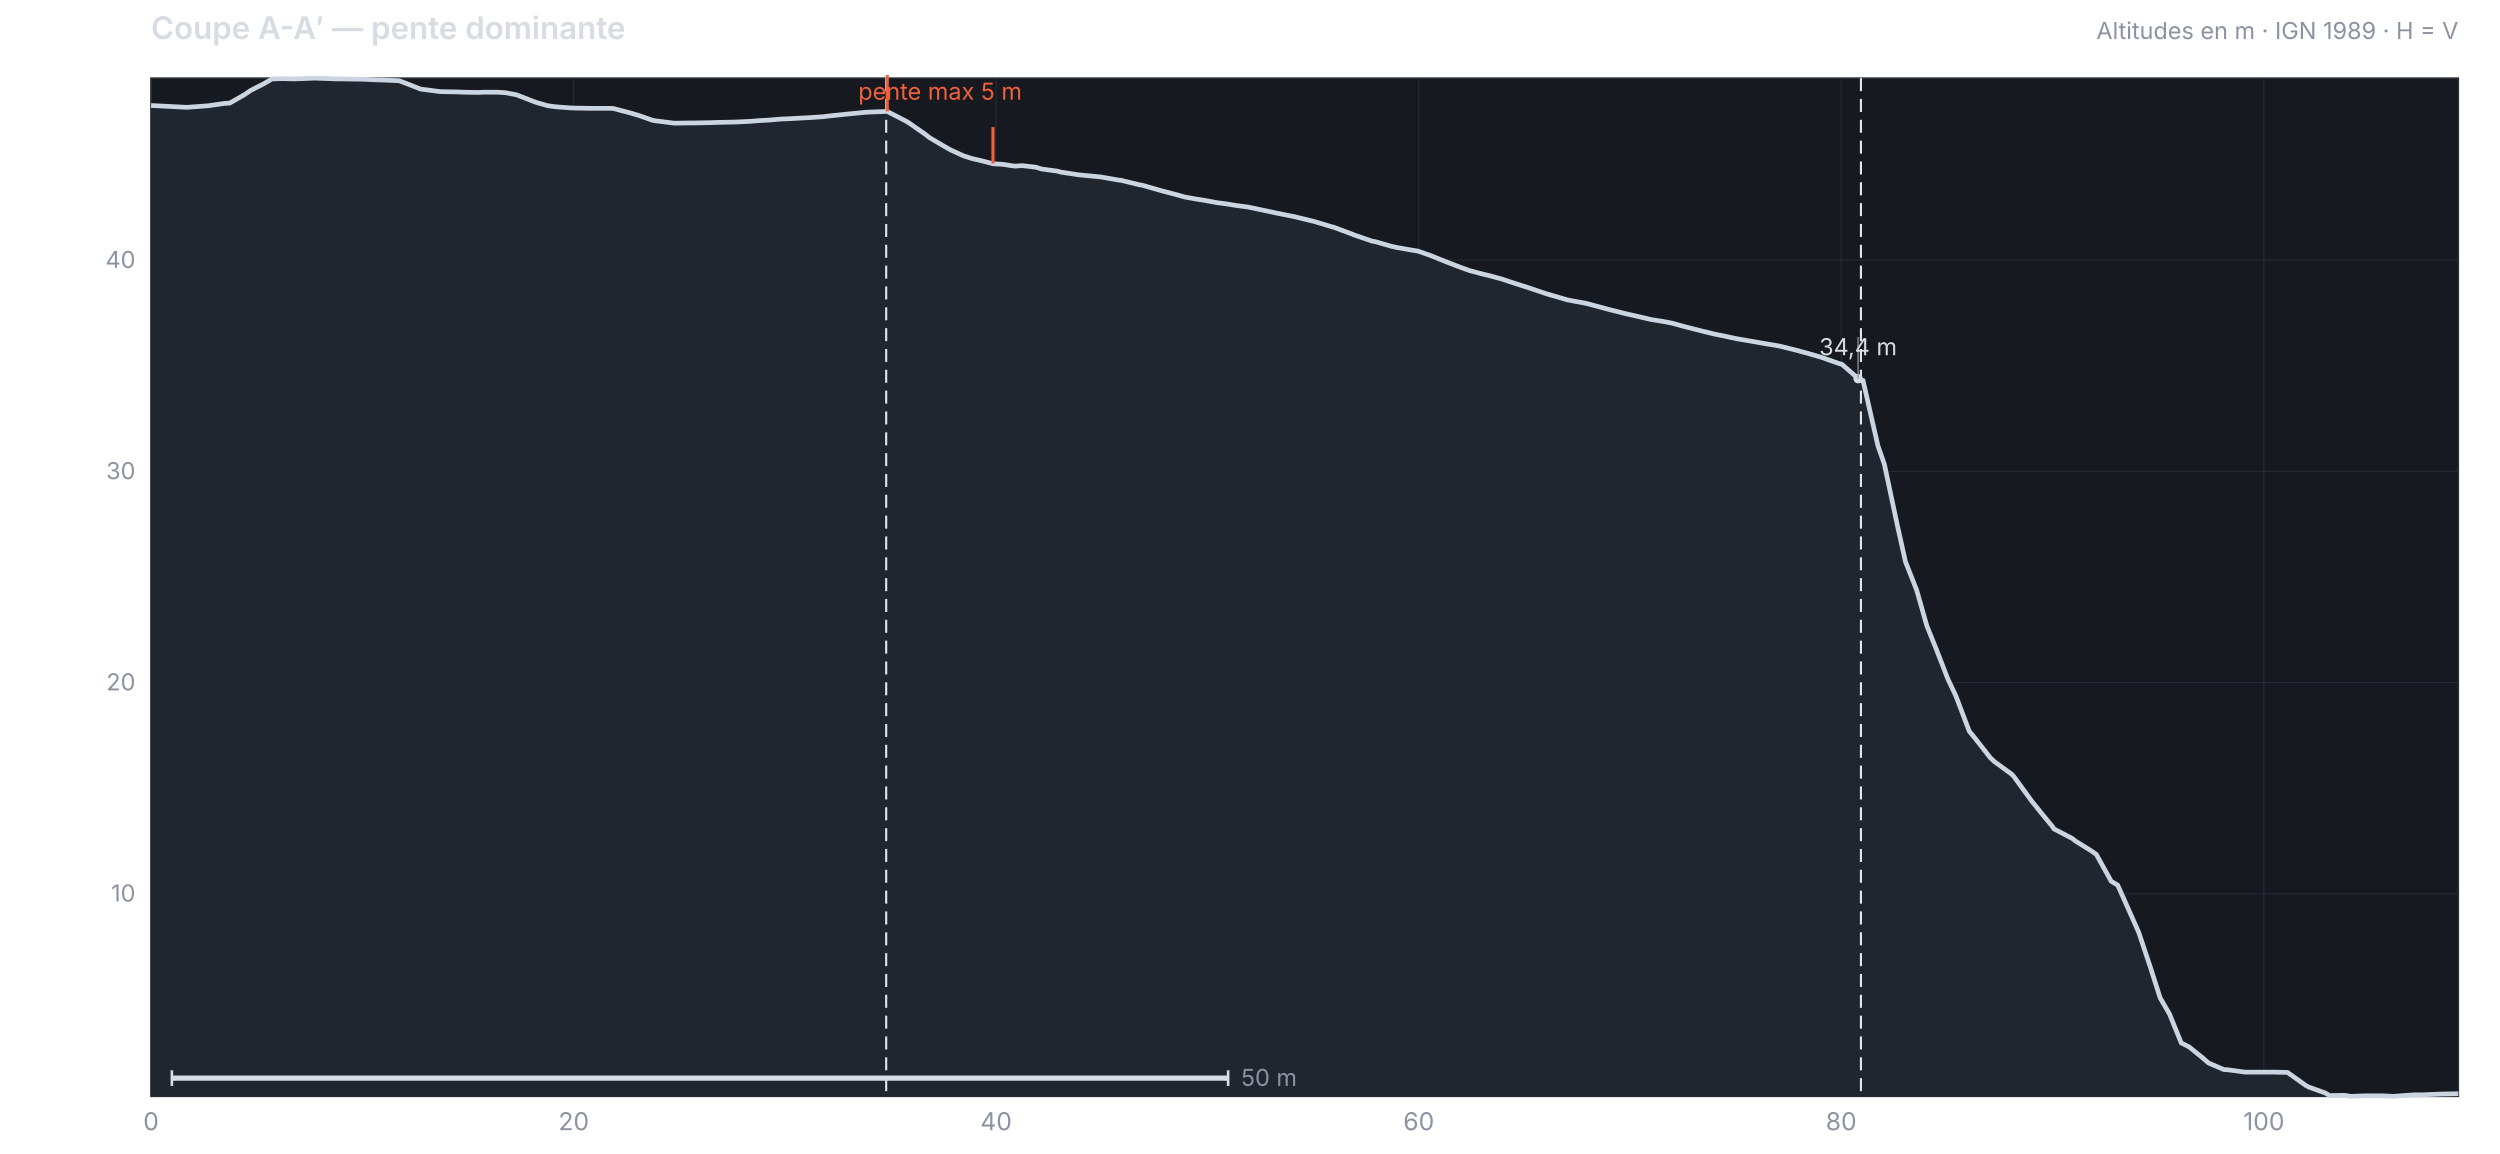
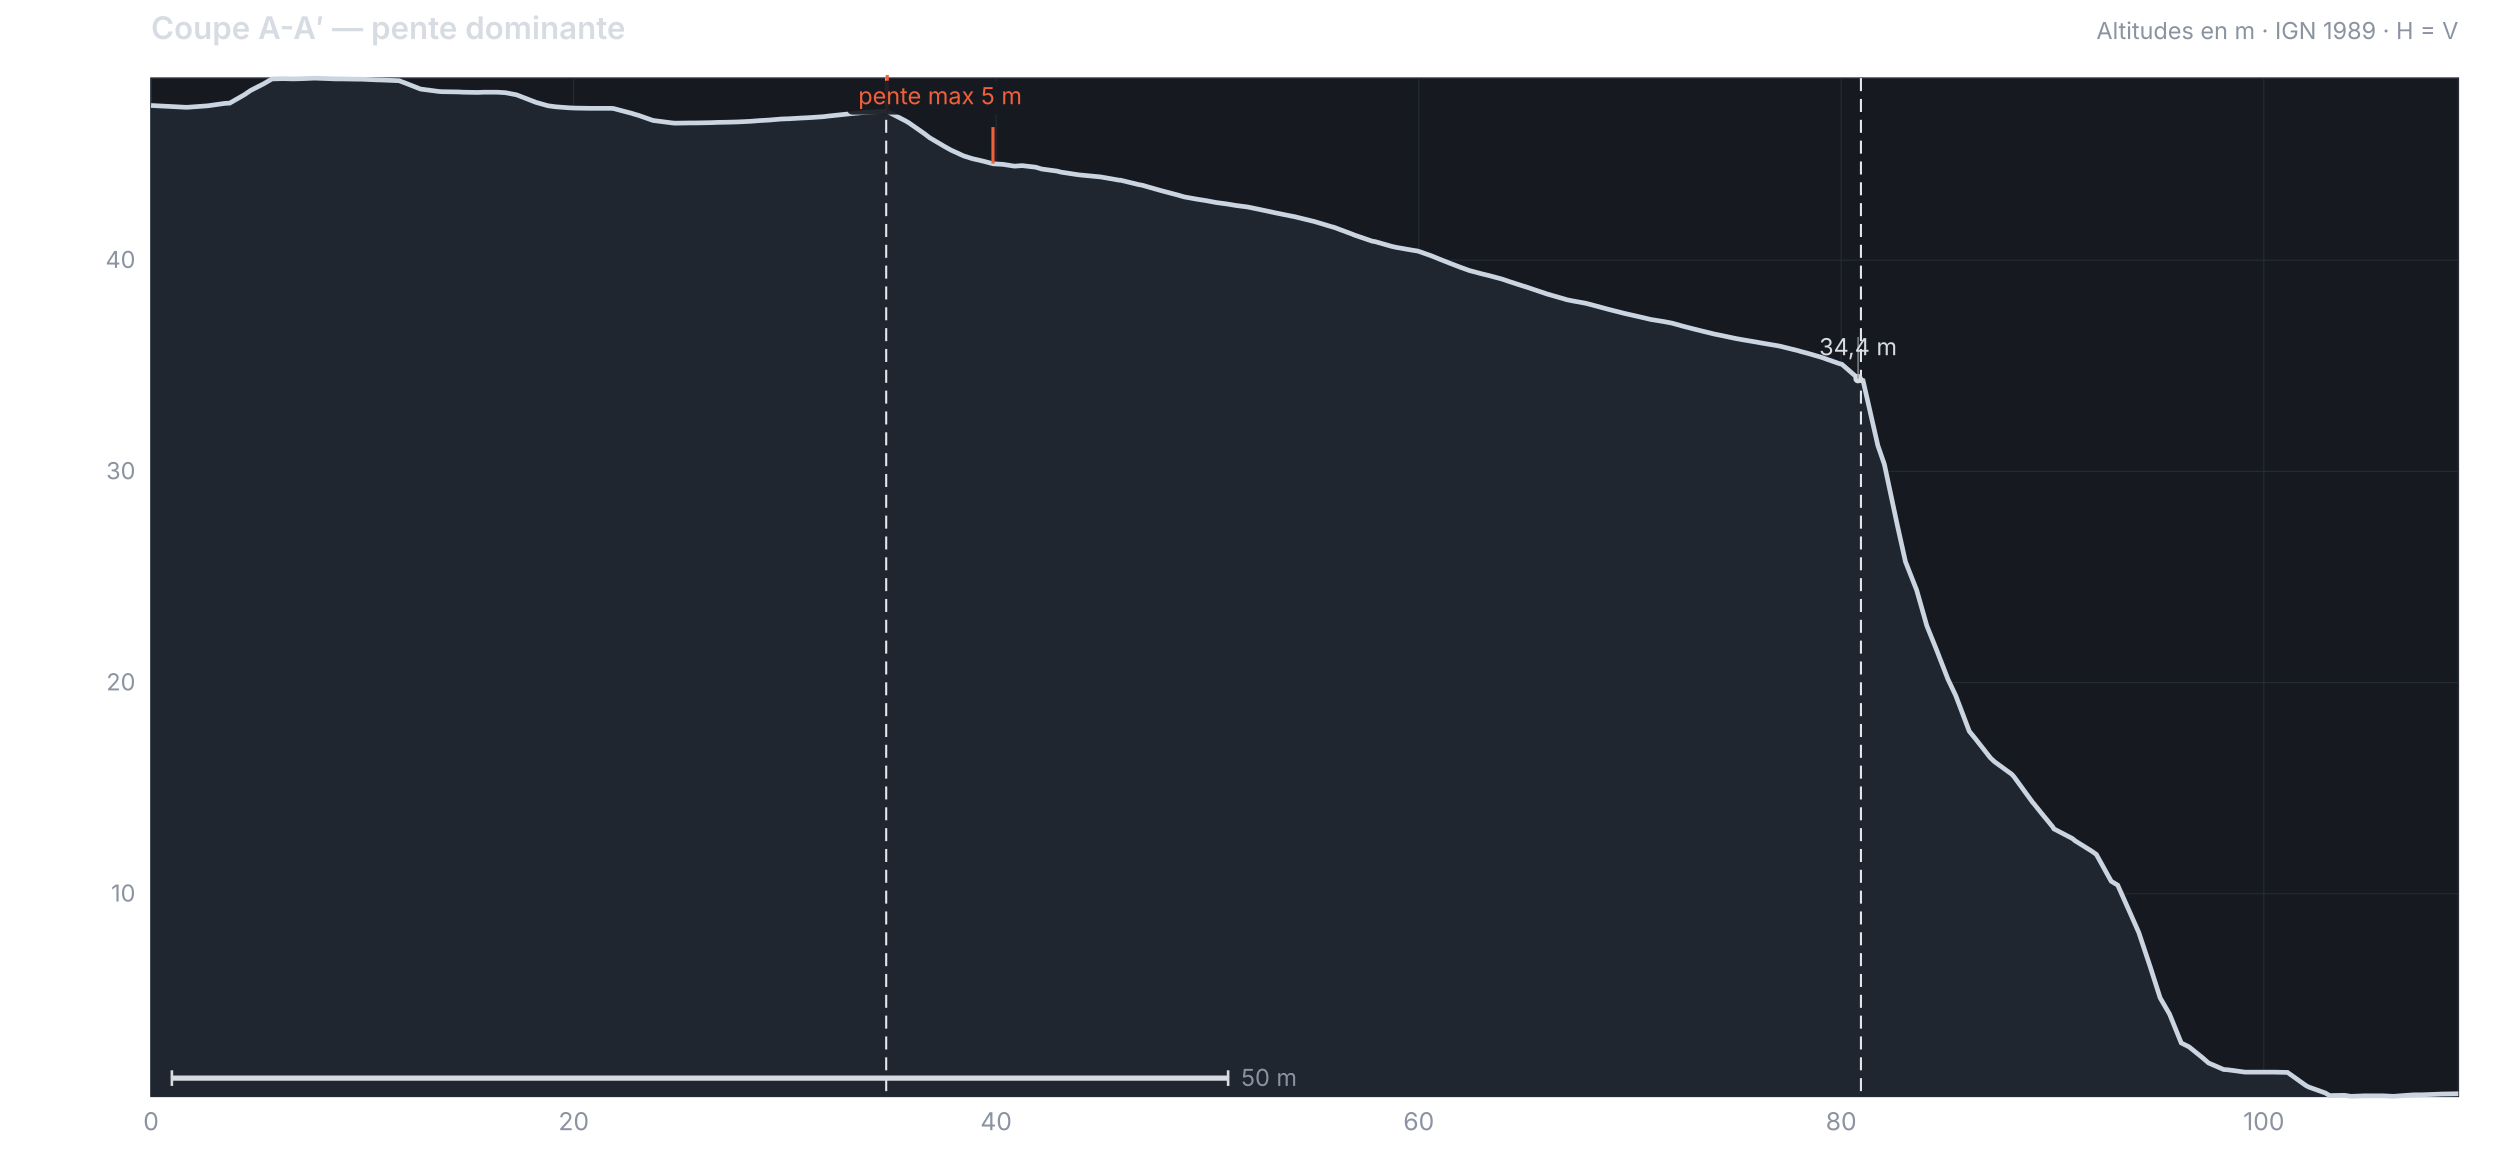
<svg xmlns="http://www.w3.org/2000/svg" viewBox="0 0 960 443" width="960" height="443" role="img" aria-label="Coupe A-A′ — pente dominante" font-family="Inter, Helvetica, Arial, sans-serif" data-plot-x0="58.0" data-plot-x1="944.0" style="background:#0f1115">
  <text x="58" y="15" font-size="12" font-weight="600" fill="#d7dce3">Coupe A-A′ — pente dominante</text>
  <text x="944" y="15" text-anchor="end" font-size="9" fill="#8b93a1">Altitudes en m · IGN 1989 · H = V</text>
  <rect x="58.0" y="30" width="886.0" height="391.0" fill="#161a20" stroke="#262c35" stroke-width="0.6" />
  <line x1="58.0" y1="30" x2="58.0" y2="421.0" stroke="#262c35" stroke-width="0.4" />
  <text x="58.0" y="434.0" text-anchor="middle" font-size="9.5" fill="#8b93a1">0</text>
  <line x1="220.3" y1="30" x2="220.3" y2="421.0" stroke="#262c35" stroke-width="0.4" />
  <text x="220.3" y="434.0" text-anchor="middle" font-size="9.5" fill="#8b93a1">20</text>
  <line x1="382.5" y1="30" x2="382.5" y2="421.0" stroke="#262c35" stroke-width="0.4" />
  <text x="382.5" y="434.0" text-anchor="middle" font-size="9.5" fill="#8b93a1">40</text>
  <line x1="544.8" y1="30" x2="544.8" y2="421.0" stroke="#262c35" stroke-width="0.4" />
  <text x="544.8" y="434.0" text-anchor="middle" font-size="9.5" fill="#8b93a1">60</text>
  <line x1="707.0" y1="30" x2="707.0" y2="421.0" stroke="#262c35" stroke-width="0.4" />
  <text x="707.0" y="434.0" text-anchor="middle" font-size="9.5" fill="#8b93a1">80</text>
  <line x1="869.3" y1="30" x2="869.3" y2="421.0" stroke="#262c35" stroke-width="0.4" />
  <text x="869.3" y="434.0" text-anchor="middle" font-size="9.5" fill="#8b93a1">100</text>
  <line x1="58.0" y1="343.2" x2="944.0" y2="343.2" stroke="#262c35" stroke-width="0.4" />
  <text x="52.0" y="346.2" text-anchor="end" font-size="9" fill="#8b93a1">10</text>
  <line x1="58.0" y1="262.1" x2="944.0" y2="262.1" stroke="#262c35" stroke-width="0.4" />
  <text x="52.0" y="265.1" text-anchor="end" font-size="9" fill="#8b93a1">20</text>
  <line x1="58.0" y1="181.0" x2="944.0" y2="181.0" stroke="#262c35" stroke-width="0.4" />
  <text x="52.0" y="184.0" text-anchor="end" font-size="9" fill="#8b93a1">30</text>
  <line x1="58.0" y1="99.9" x2="944.0" y2="99.9" stroke="#262c35" stroke-width="0.4" />
  <text x="52.0" y="102.9" text-anchor="end" font-size="9" fill="#8b93a1">40</text>
  <polygon points="58.0,40.5 63.7,40.8 63.9,40.8 65.7,40.9 71.4,41.2 71.9,41.2 78.8,40.7 80.0,40.6 86.3,39.7 88.2,39.6 93.8,36.4 96.3,34.7 101.2,32.2 104.5,30.3 108.7,30.2 112.6,30.3 116.2,30.2 120.8,30.0 123.6,30.1 128.9,30.3 131.1,30.3 137.1,30.4 138.6,30.4 145.2,30.7 146.0,30.7 153.3,31.0 153.5,31.1 155.4,31.8 161.0,34.0 161.5,34.2 168.4,35.1 169.6,35.2 175.9,35.3 177.8,35.4 183.4,35.5 185.9,35.4 190.9,35.4 194.1,35.6 198.3,36.4 202.2,37.9 205.8,39.3 210.4,40.6 213.3,41.0 218.5,41.4 220.7,41.5 226.7,41.6 228.2,41.6 234.8,41.6 235.7,41.7 242.9,43.6 243.1,43.7 245.2,44.3 250.6,46.2 251.1,46.3 258.1,47.2 259.2,47.3 265.5,47.2 267.4,47.2 273.0,47.1 275.5,47.0 280.5,46.9 283.7,46.8 287.9,46.6 291.8,46.3 295.4,46.1 300.0,45.7 302.9,45.6 308.1,45.3 310.3,45.2 316.3,44.8 317.8,44.6 324.4,43.9 325.3,43.8 332.6,43.1 332.8,43.1 334.9,43.0 340.2,42.8 340.7,42.8 347.7,46.4 348.9,47.1 355.2,51.5 357.0,52.9 362.6,56.2 365.1,57.6 370.1,59.9 373.3,60.9 377.6,61.9 381.4,62.9 385.0,63.1 389.6,63.8 392.5,63.6 397.7,64.2 400.0,64.9 405.9,65.7 407.4,66.1 414.0,67.1 414.9,67.2 422.2,67.9 422.4,67.9 424.7,68.3 429.8,69.2 430.3,69.2 437.3,70.9 438.5,71.1 444.8,72.9 446.6,73.4 452.3,74.9 454.7,75.6 459.7,76.5 462.9,77.0 467.2,77.8 471.0,78.3 474.6,78.9 479.2,79.5 482.1,80.1 487.3,81.2 489.6,81.7 495.5,82.9 497.1,83.2 503.6,84.8 504.5,85.0 511.8,87.2 512.0,87.2 514.4,88.1 519.5,90.0 519.9,90.2 526.9,92.6 528.1,92.8 534.4,94.6 536.2,95.0 541.9,96.0 544.4,96.4 549.3,98.1 552.5,99.4 556.8,101.1 560.7,102.6 564.3,103.9 568.8,105.1 571.7,105.8 576.9,107.2 579.2,108.0 585.1,109.9 586.7,110.4 593.2,112.6 594.1,112.9 601.4,115.0 601.6,115.1 604.2,115.6 609.1,116.5 609.5,116.6 616.6,118.5 617.7,118.8 624.0,120.4 625.8,120.8 631.5,122.1 634.0,122.7 639.0,123.5 642.1,124.1 646.4,125.3 650.3,126.3 653.9,127.2 658.4,128.3 661.4,128.9 666.6,130.0 668.8,130.4 674.7,131.4 676.3,131.7 682.8,132.8 683.8,133.0 691.0,134.8 691.2,134.9 693.9,135.6 698.7,137.0 699.1,137.1 706.2,139.6 707.3,139.9 713.6,145.4 715.4,146.1 721.1,171.1 723.6,178.3 728.6,201.8 731.7,215.7 736.0,226.6 739.9,240.3 743.5,249.2 748.0,260.8 751.0,267.1 756.2,280.8 758.5,283.6 764.3,291.0 765.9,292.5 772.5,297.3 773.4,298.3 780.6,308.2 780.9,308.5 783.7,312.0 788.3,317.6 788.7,318.3 795.8,322.0 796.9,322.9 803.3,326.9 805.0,328.1 810.7,338.4 813.2,339.9 818.2,351.1 821.3,358.1 825.7,371.3 829.5,383.2 833.1,389.4 837.6,400.5 840.6,402.0 845.8,406.2 848.1,408.2 853.9,410.7 855.5,410.8 862.1,411.7 863.0,411.7 870.2,411.7 870.5,411.7 873.4,411.7 877.9,411.8 878.4,411.8 885.4,416.8 886.5,417.4 892.9,419.7 894.6,420.7 900.3,420.6 902.8,421.0 907.8,420.8 910.9,420.8 915.3,420.8 919.1,421.0 922.8,420.7 927.2,420.4 930.2,420.4 935.4,420.2 937.7,420.1 943.5,420.0 944.0,420.0 944.0,421.0 58.0,421.0" fill="#1f2630" stroke="none" />
  <polyline points="58.0,40.5 63.7,40.8 63.9,40.8 65.7,40.9 71.4,41.2 71.9,41.2 78.8,40.7 80.0,40.6 86.3,39.7 88.2,39.6 93.8,36.4 96.3,34.7 101.2,32.2 104.5,30.3 108.7,30.2 112.6,30.3 116.2,30.2 120.8,30.0 123.6,30.1 128.9,30.3 131.1,30.3 137.1,30.4 138.6,30.4 145.2,30.7 146.0,30.7 153.3,31.0 153.5,31.1 155.4,31.8 161.0,34.0 161.5,34.2 168.4,35.1 169.6,35.2 175.9,35.3 177.8,35.4 183.4,35.5 185.9,35.4 190.9,35.4 194.1,35.6 198.3,36.4 202.2,37.9 205.8,39.3 210.4,40.6 213.3,41.0 218.5,41.4 220.7,41.5 226.7,41.6 228.2,41.6 234.8,41.6 235.7,41.7 242.9,43.6 243.1,43.7 245.2,44.3 250.6,46.2 251.1,46.3 258.1,47.2 259.2,47.3 265.5,47.2 267.4,47.2 273.0,47.1 275.5,47.0 280.5,46.9 283.7,46.8 287.9,46.6 291.8,46.3 295.4,46.1 300.0,45.7 302.9,45.6 308.1,45.3 310.3,45.2 316.3,44.8 317.8,44.6 324.4,43.9 325.3,43.8 332.6,43.1 332.8,43.1 334.9,43.0 340.2,42.8 340.7,42.8 347.7,46.4 348.9,47.1 355.2,51.5 357.0,52.9 362.6,56.2 365.1,57.6 370.1,59.9 373.3,60.9 377.6,61.9 381.4,62.9 385.0,63.1 389.6,63.8 392.5,63.6 397.7,64.2 400.0,64.9 405.9,65.7 407.4,66.1 414.0,67.1 414.9,67.2 422.2,67.9 422.4,67.9 424.7,68.3 429.8,69.2 430.3,69.2 437.3,70.9 438.5,71.1 444.8,72.9 446.6,73.4 452.3,74.9 454.7,75.6 459.7,76.5 462.9,77.0 467.2,77.8 471.0,78.3 474.6,78.9 479.2,79.5 482.1,80.1 487.3,81.2 489.6,81.7 495.5,82.9 497.1,83.2 503.6,84.8 504.5,85.0 511.8,87.2 512.0,87.2 514.4,88.1 519.5,90.0 519.9,90.2 526.9,92.6 528.1,92.8 534.4,94.6 536.2,95.0 541.9,96.0 544.4,96.4 549.3,98.1 552.5,99.4 556.8,101.1 560.7,102.6 564.3,103.9 568.8,105.1 571.7,105.8 576.9,107.2 579.2,108.0 585.1,109.9 586.7,110.4 593.2,112.6 594.1,112.9 601.4,115.0 601.6,115.1 604.2,115.6 609.1,116.5 609.5,116.6 616.6,118.5 617.7,118.8 624.0,120.4 625.8,120.8 631.5,122.1 634.0,122.7 639.0,123.5 642.1,124.1 646.4,125.3 650.3,126.3 653.9,127.2 658.4,128.3 661.4,128.9 666.6,130.0 668.8,130.4 674.7,131.4 676.3,131.7 682.8,132.8 683.8,133.0 691.0,134.8 691.2,134.9 693.9,135.6 698.7,137.0 699.1,137.1 706.2,139.6 707.3,139.9 713.6,145.4 715.4,146.1 721.1,171.1 723.6,178.3 728.6,201.8 731.7,215.7 736.0,226.6 739.9,240.3 743.5,249.2 748.0,260.8 751.0,267.1 756.2,280.8 758.5,283.6 764.3,291.0 765.9,292.5 772.5,297.3 773.4,298.3 780.6,308.2 780.9,308.5 783.7,312.0 788.3,317.6 788.7,318.3 795.8,322.0 796.9,322.9 803.3,326.9 805.0,328.1 810.7,338.4 813.2,339.9 818.2,351.1 821.3,358.1 825.7,371.3 829.5,383.2 833.1,389.4 837.6,400.5 840.6,402.0 845.8,406.2 848.1,408.2 853.9,410.7 855.5,410.8 862.1,411.7 863.0,411.7 870.2,411.7 870.5,411.7 873.4,411.7 877.9,411.8 878.4,411.8 885.4,416.8 886.5,417.4 892.9,419.7 894.6,420.7 900.3,420.6 902.8,421.0 907.8,420.8 910.9,420.8 915.3,420.8 919.1,421.0 922.8,420.7 927.2,420.4 930.2,420.4 935.4,420.2 937.7,420.1 943.5,420.0 944.0,420.0" fill="none" stroke="#cbd5e1" stroke-width="1.8" />
  <line x1="340.3" y1="30" x2="340.3" y2="421.0" stroke="#e5e7eb" stroke-width="0.8" stroke-dasharray="5 3" />
  <line x1="714.6" y1="30" x2="714.6" y2="421.0" stroke="#e5e7eb" stroke-width="0.8" stroke-dasharray="5 3" />
  <line x1="340.7" y1="42.8" x2="340.7" y2="28.8" stroke="#f0603a" stroke-width="1.2" />
  <line x1="381.3" y1="62.8" x2="381.3" y2="48.8" stroke="#f0603a" stroke-width="1.2" />
-   <text x="361.0" y="38.3" text-anchor="middle" font-size="9" fill="#f0603a">pente max 5 m</text>
  <circle cx="713.5" cy="145.4" r="1.8" fill="#d7dce3" />
  <line x1="713.5" y1="145.4" x2="713.5" y2="129.4" stroke="#8b93a1" stroke-width="0.5" />
  <text x="713.5" y="136.4" text-anchor="middle" font-size="9" fill="#d7dce3">34,4 m</text>
  <line x1="66.0" y1="414.0" x2="471.6" y2="414.0" stroke="#d7dce3" stroke-width="2" />
  <line x1="66.0" y1="411.0" x2="66.0" y2="417.0" stroke="#d7dce3" stroke-width="1" />
  <line x1="471.6" y1="411.0" x2="471.6" y2="417.0" stroke="#d7dce3" stroke-width="1" />
  <text x="476.6" y="417.0" font-size="9" fill="#8b93a1">50 m</text>
+   <rect x="325.3" y="31.0" width="71.5" height="13.0" rx="2" fill="#161a20" opacity="0.92" />
+   <text x="361.0" y="40.0" text-anchor="middle" font-size="9" fill="#f0603a">pente max 5 m</text>
</svg>
